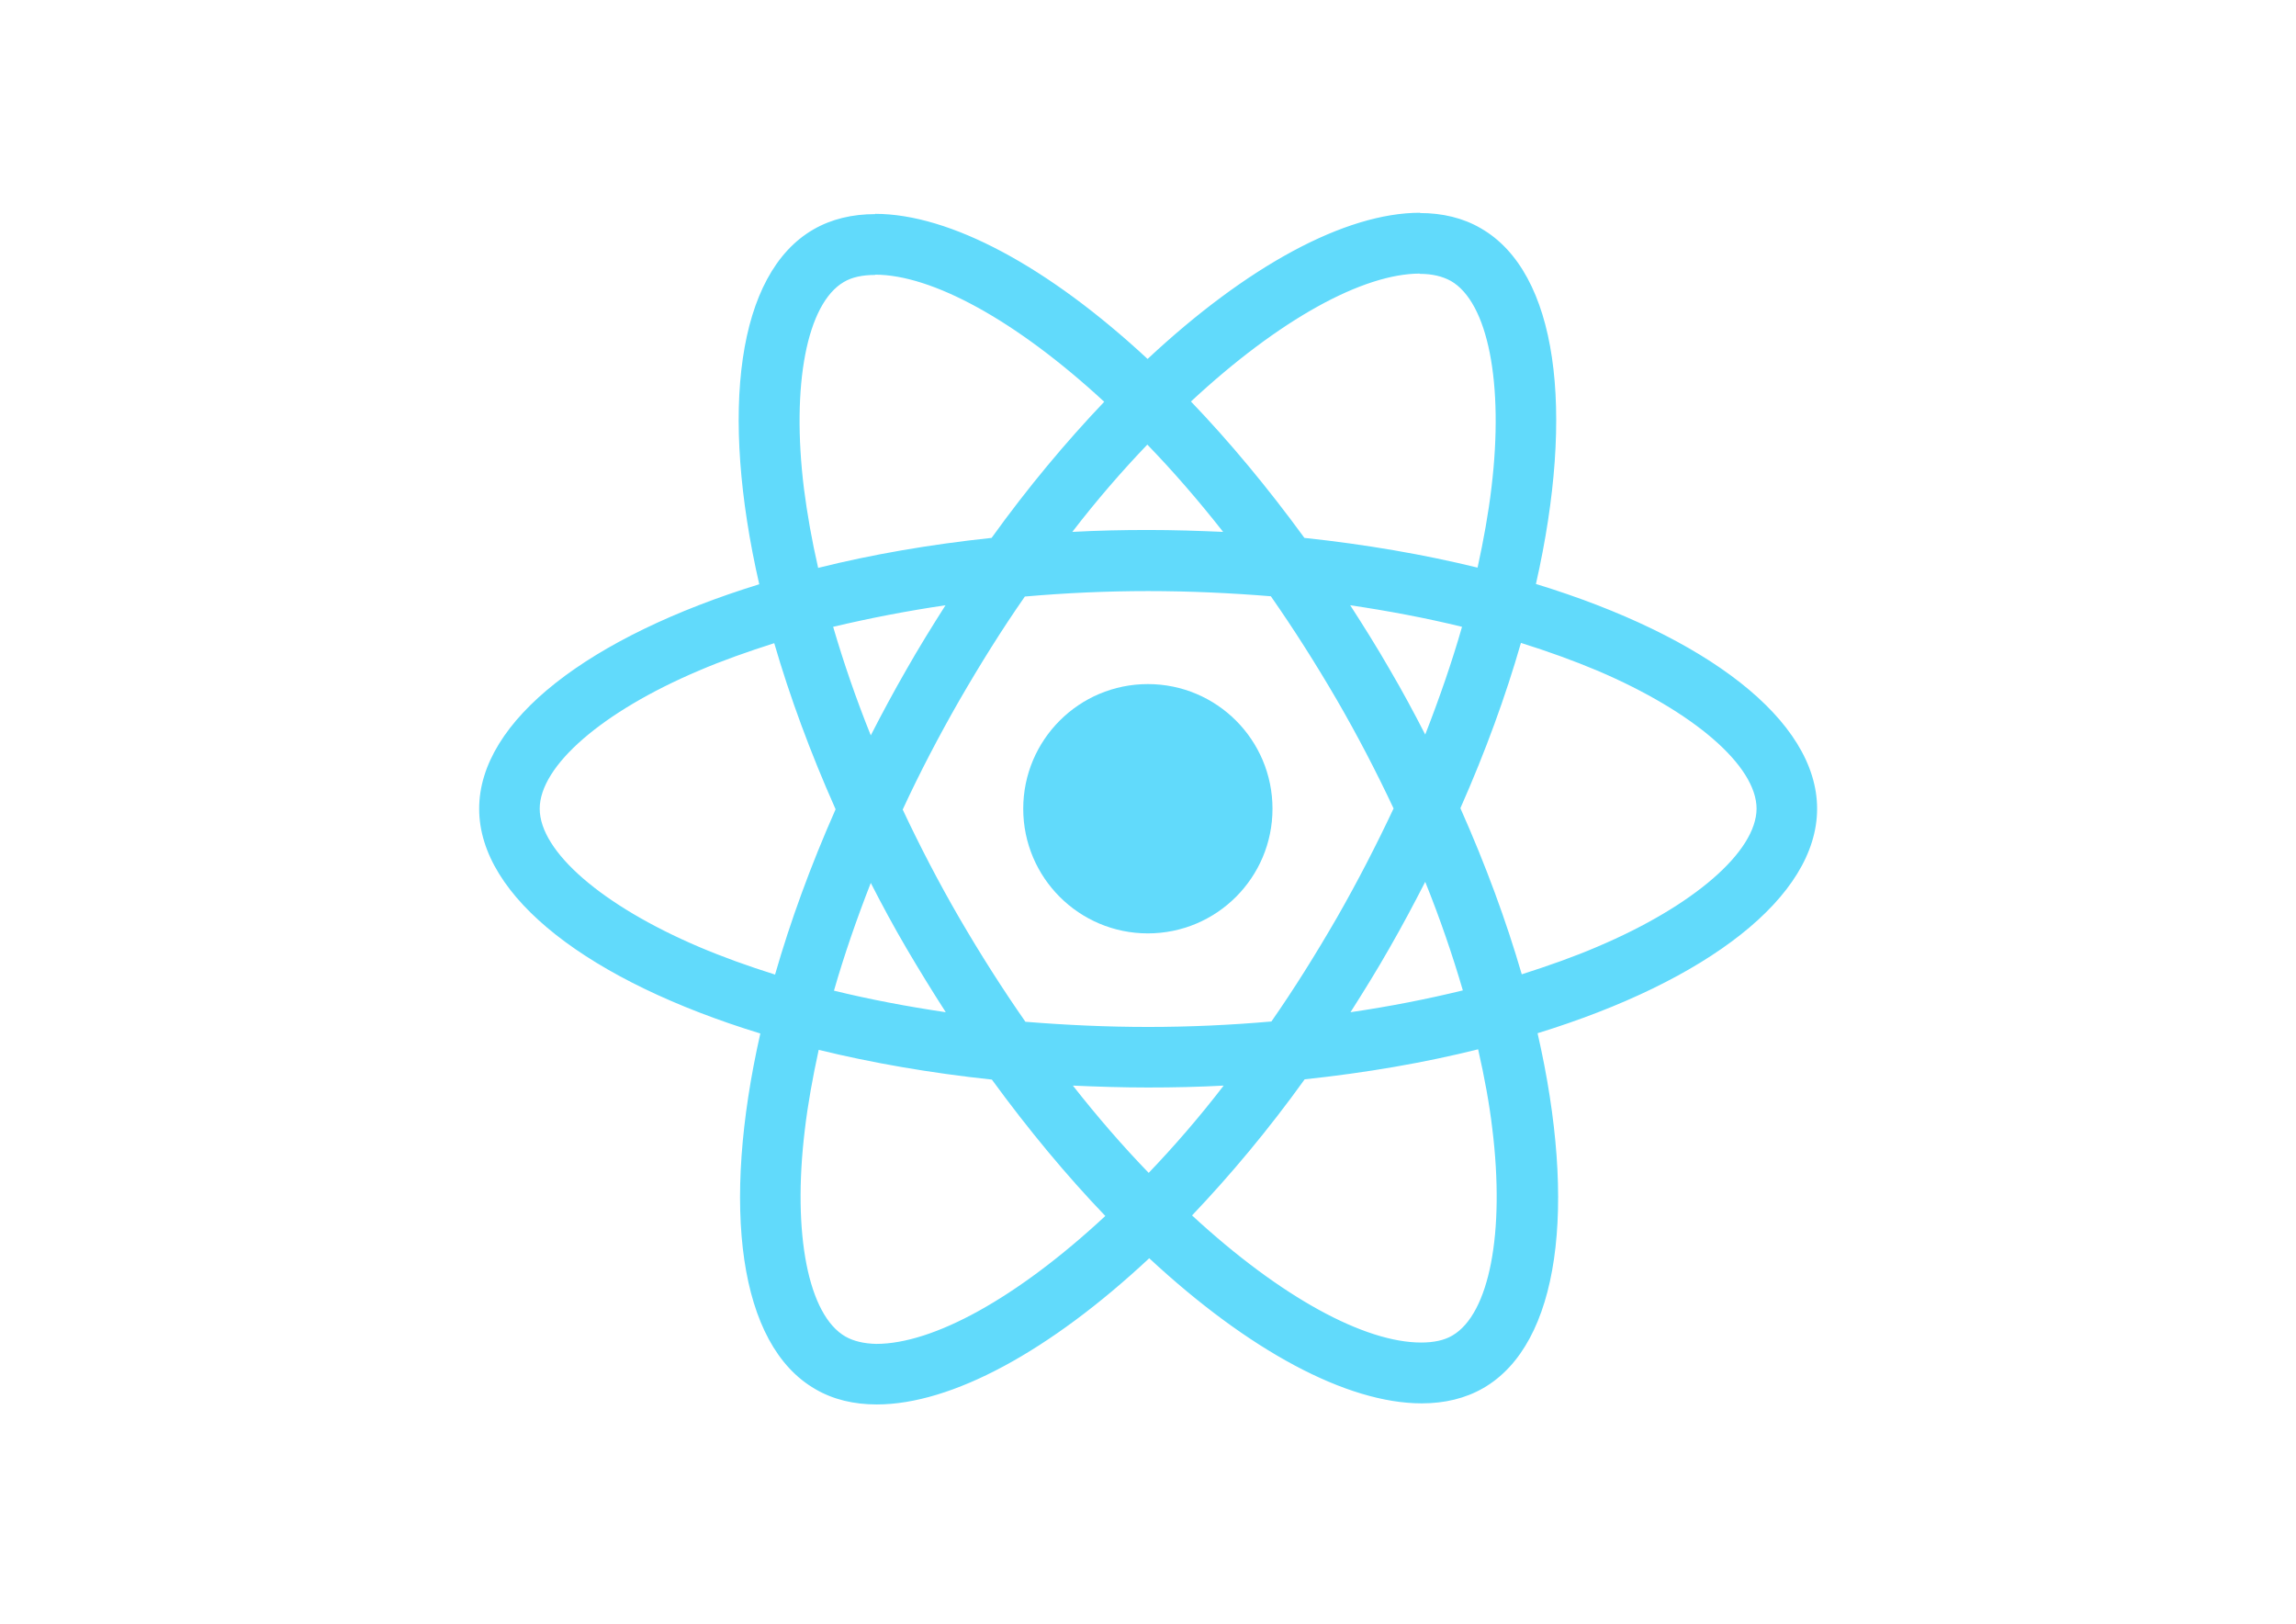
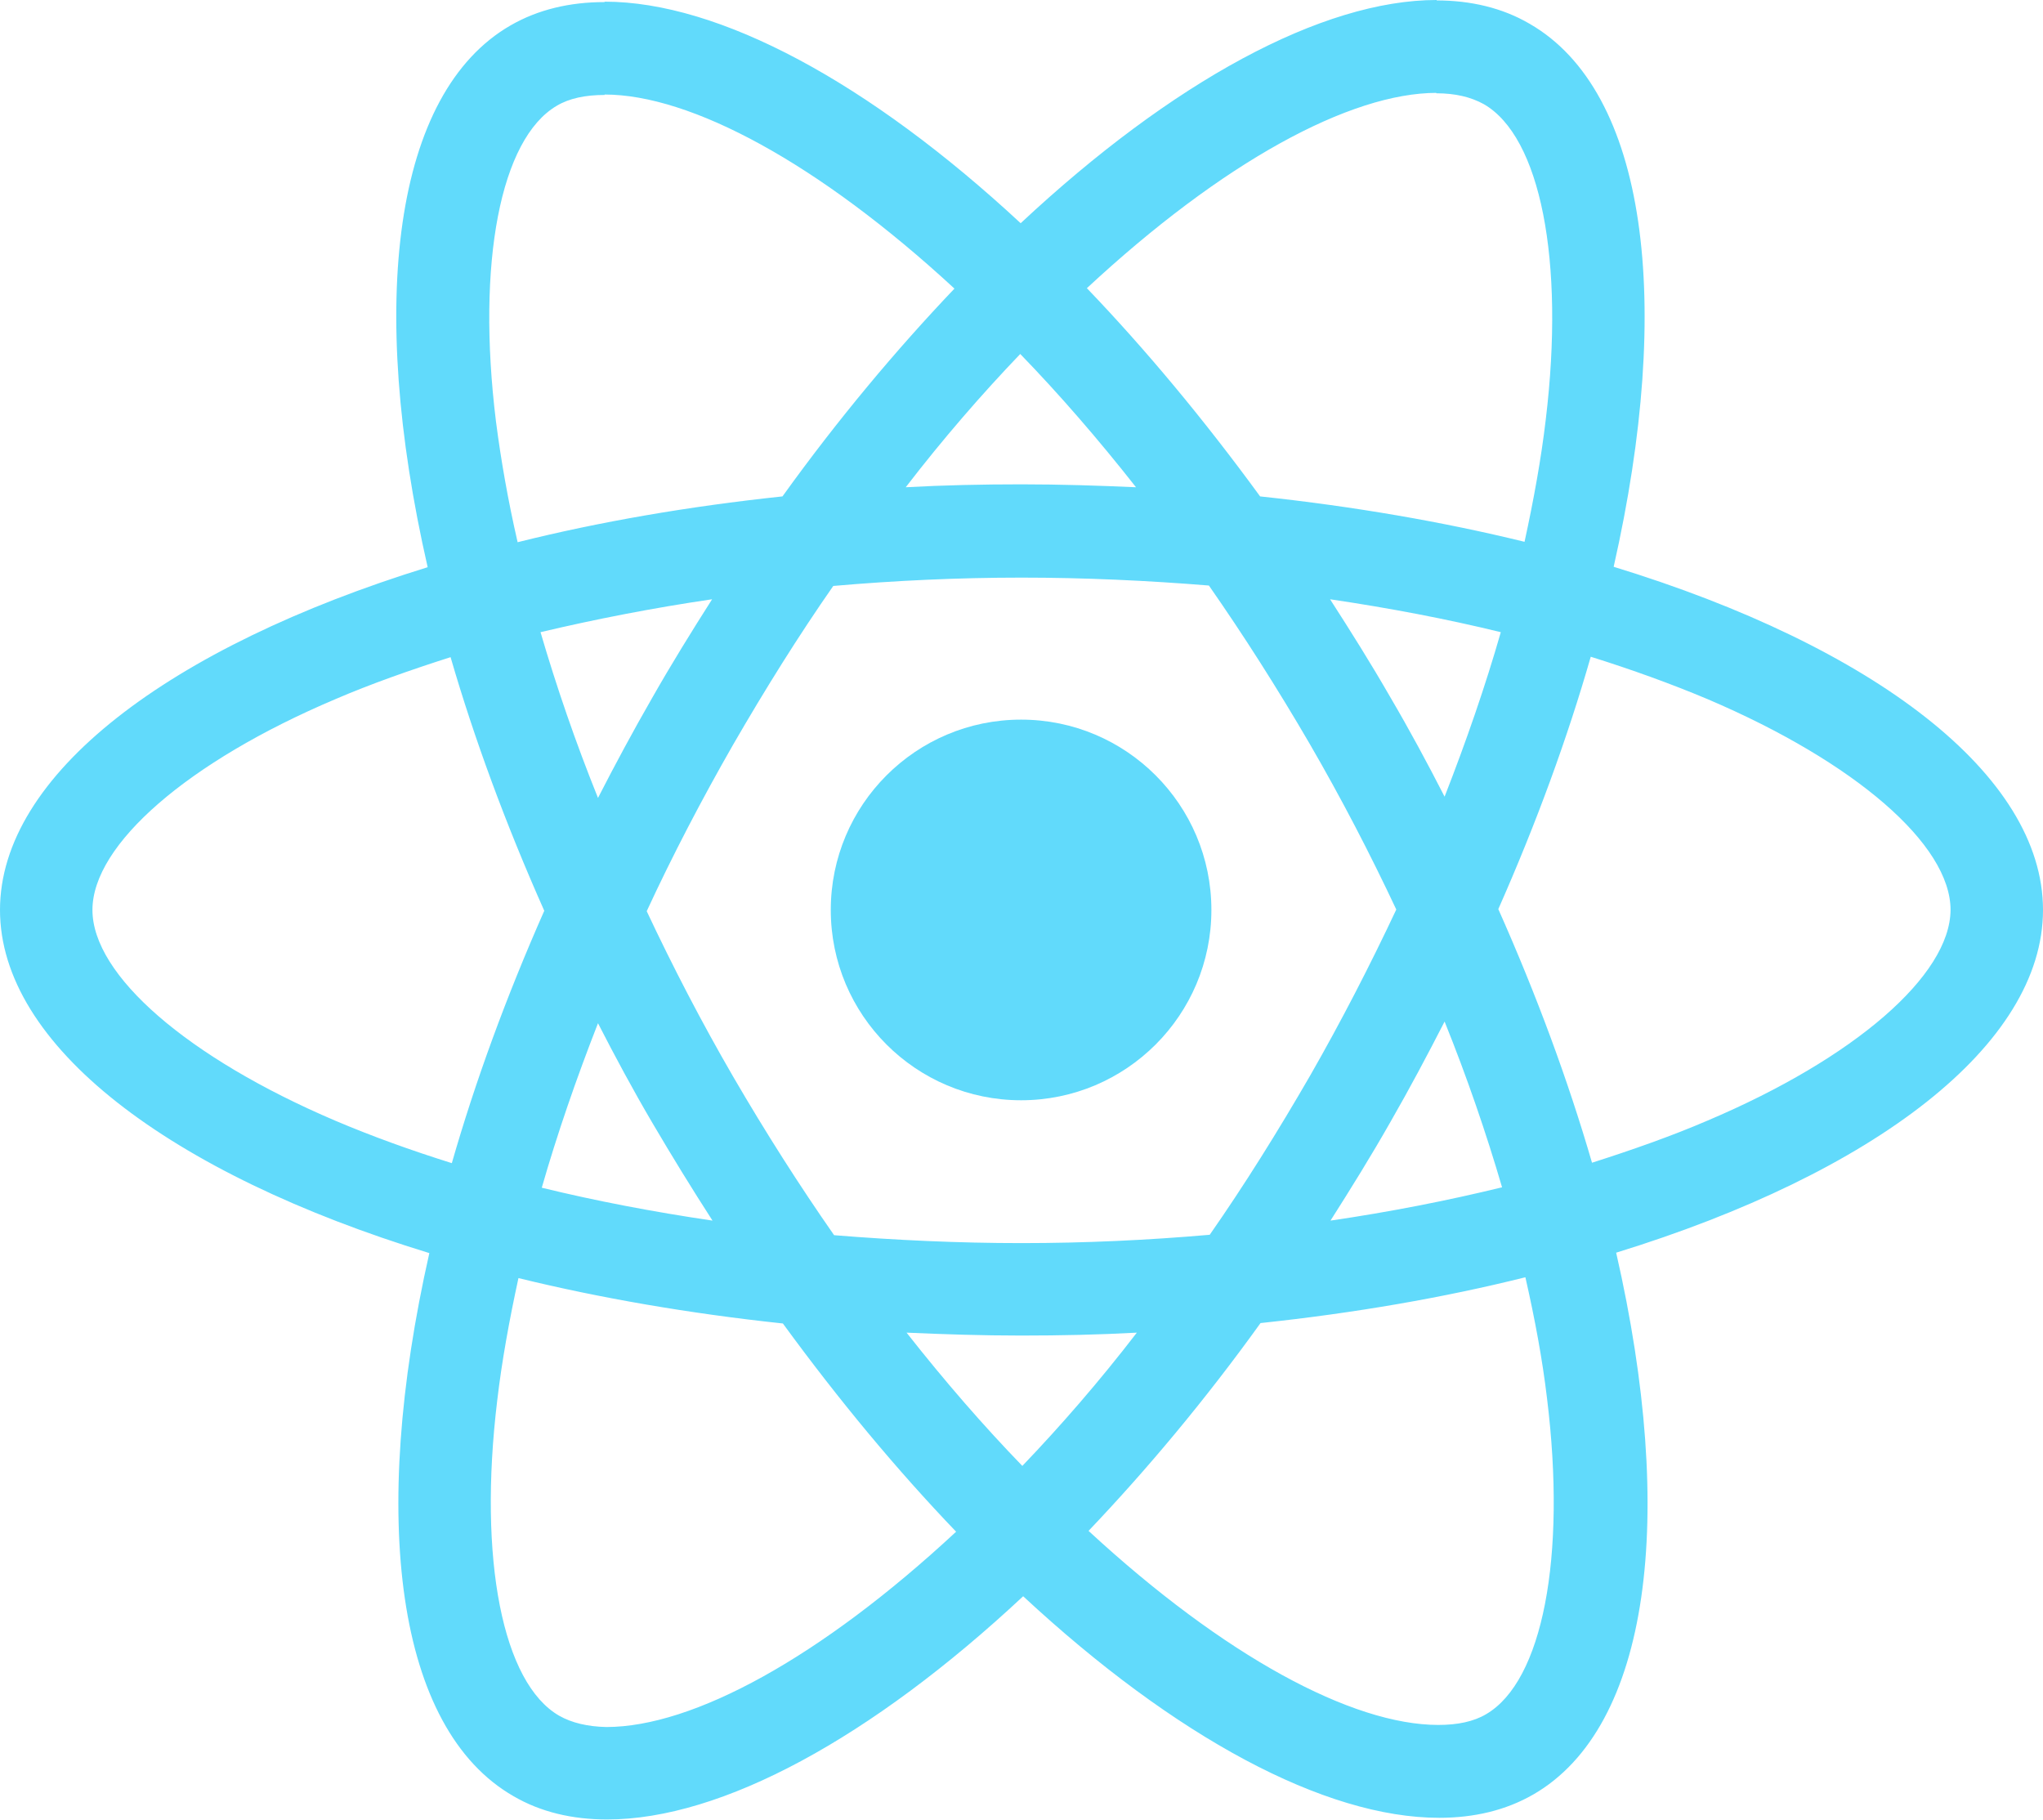
- <svg xmlns="http://www.w3.org/2000/svg" viewBox="0 0 841.9 595.3">
+ <svg xmlns="http://www.w3.org/2000/svg" viewBox="175.7 78 490.6 436.9">
  <g fill="#61DAFB">
    <path d="M666.3 296.5c0-32.5-40.7-63.3-103.1-82.4 14.4-63.6 8-114.2-20.2-130.4-6.5-3.8-14.1-5.6-22.4-5.6v22.3c4.6 0 8.3.9 11.4 2.6 13.6 7.8 19.5 37.5 14.9 75.7-1.1 9.4-2.9 19.3-5.1 29.4-19.6-4.8-41-8.5-63.5-10.9-13.5-18.5-27.5-35.3-41.6-50 32.6-30.3 63.2-46.9 84-46.9V78c-27.5 0-63.5 19.6-99.9 53.6-36.4-33.8-72.4-53.2-99.9-53.2v22.3c20.7 0 51.4 16.5 84 46.6-14 14.7-28 31.4-41.3 49.9-22.6 2.4-44 6.1-63.6 11-2.3-10-4-19.7-5.2-29-4.7-38.2 1.1-67.9 14.6-75.8 3-1.8 6.9-2.6 11.5-2.6V78.5c-8.4 0-16 1.8-22.6 5.6-28.1 16.2-34.4 66.7-19.9 130.1-62.2 19.2-102.7 49.9-102.7 82.3 0 32.5 40.7 63.3 103.1 82.4-14.4 63.6-8 114.2 20.2 130.4 6.5 3.8 14.1 5.6 22.5 5.6 27.5 0 63.5-19.6 99.9-53.6 36.4 33.8 72.4 53.2 99.9 53.2 8.4 0 16-1.8 22.6-5.6 28.1-16.2 34.4-66.7 19.9-130.1 62-19.1 102.5-49.9 102.5-82.3zm-130.2-66.7c-3.7 12.9-8.3 26.2-13.5 39.5-4.1-8-8.4-16-13.1-24-4.6-8-9.5-15.8-14.4-23.4 14.2 2.1 27.9 4.7 41 7.9zm-45.8 106.5c-7.8 13.5-15.8 26.3-24.1 38.2-14.9 1.3-30 2-45.2 2-15.1 0-30.2-.7-45-1.9-8.3-11.9-16.4-24.6-24.2-38-7.6-13.1-14.5-26.4-20.8-39.8 6.2-13.4 13.2-26.8 20.7-39.9 7.8-13.5 15.8-26.3 24.1-38.2 14.9-1.3 30-2 45.2-2 15.1 0 30.2.7 45 1.9 8.3 11.9 16.4 24.6 24.2 38 7.6 13.1 14.5 26.4 20.8 39.8-6.3 13.4-13.2 26.8-20.7 39.9zm32.3-13c5.4 13.4 10 26.8 13.8 39.8-13.1 3.2-26.9 5.9-41.2 8 4.9-7.7 9.8-15.6 14.4-23.7 4.6-8 8.9-16.1 13-24.1zM421.2 430c-9.3-9.6-18.6-20.3-27.8-32 9 .4 18.2.7 27.5.7 9.4 0 18.7-.2 27.8-.7-9 11.7-18.3 22.4-27.5 32zm-74.4-58.9c-14.2-2.1-27.9-4.7-41-7.9 3.7-12.9 8.3-26.2 13.5-39.5 4.1 8 8.4 16 13.1 24 4.7 8 9.5 15.8 14.4 23.4zM420.7 163c9.3 9.6 18.6 20.3 27.8 32-9-.4-18.2-.7-27.5-.7-9.4 0-18.7.2-27.8.7 9-11.7 18.3-22.4 27.5-32zm-74 58.9c-4.9 7.7-9.8 15.6-14.4 23.7-4.6 8-8.9 16-13 24-5.4-13.4-10-26.8-13.8-39.8 13.1-3.1 26.9-5.8 41.2-7.9zm-90.5 125.2c-35.4-15.1-58.3-34.9-58.3-50.6 0-15.7 22.9-35.6 58.3-50.6 8.6-3.7 18-7 27.7-10.1 5.7 19.6 13.2 40 22.5 60.9-9.2 20.8-16.6 41.1-22.2 60.6-9.9-3.1-19.3-6.5-28-10.2zM310 490c-13.6-7.8-19.5-37.5-14.9-75.7 1.1-9.4 2.9-19.3 5.1-29.4 19.6 4.8 41 8.5 63.5 10.9 13.5 18.5 27.5 35.3 41.6 50-32.6 30.3-63.2 46.9-84 46.9-4.5-.1-8.3-1-11.3-2.7zm237.2-76.2c4.7 38.2-1.1 67.9-14.6 75.8-3 1.8-6.9 2.6-11.5 2.6-20.7 0-51.4-16.5-84-46.6 14-14.7 28-31.4 41.3-49.9 22.6-2.4 44-6.1 63.6-11 2.3 10.1 4.1 19.8 5.2 29.1zm38.5-66.7c-8.6 3.7-18 7-27.7 10.1-5.7-19.6-13.2-40-22.5-60.9 9.2-20.8 16.6-41.1 22.2-60.6 9.9 3.1 19.3 6.5 28.1 10.2 35.4 15.1 58.3 34.9 58.3 50.6-.1 15.7-23 35.6-58.4 50.6zM320.8 78.4z" />
    <circle cx="420.9" cy="296.5" r="45.7" />
    <path d="M520.5 78.1z" />
  </g>
</svg>
